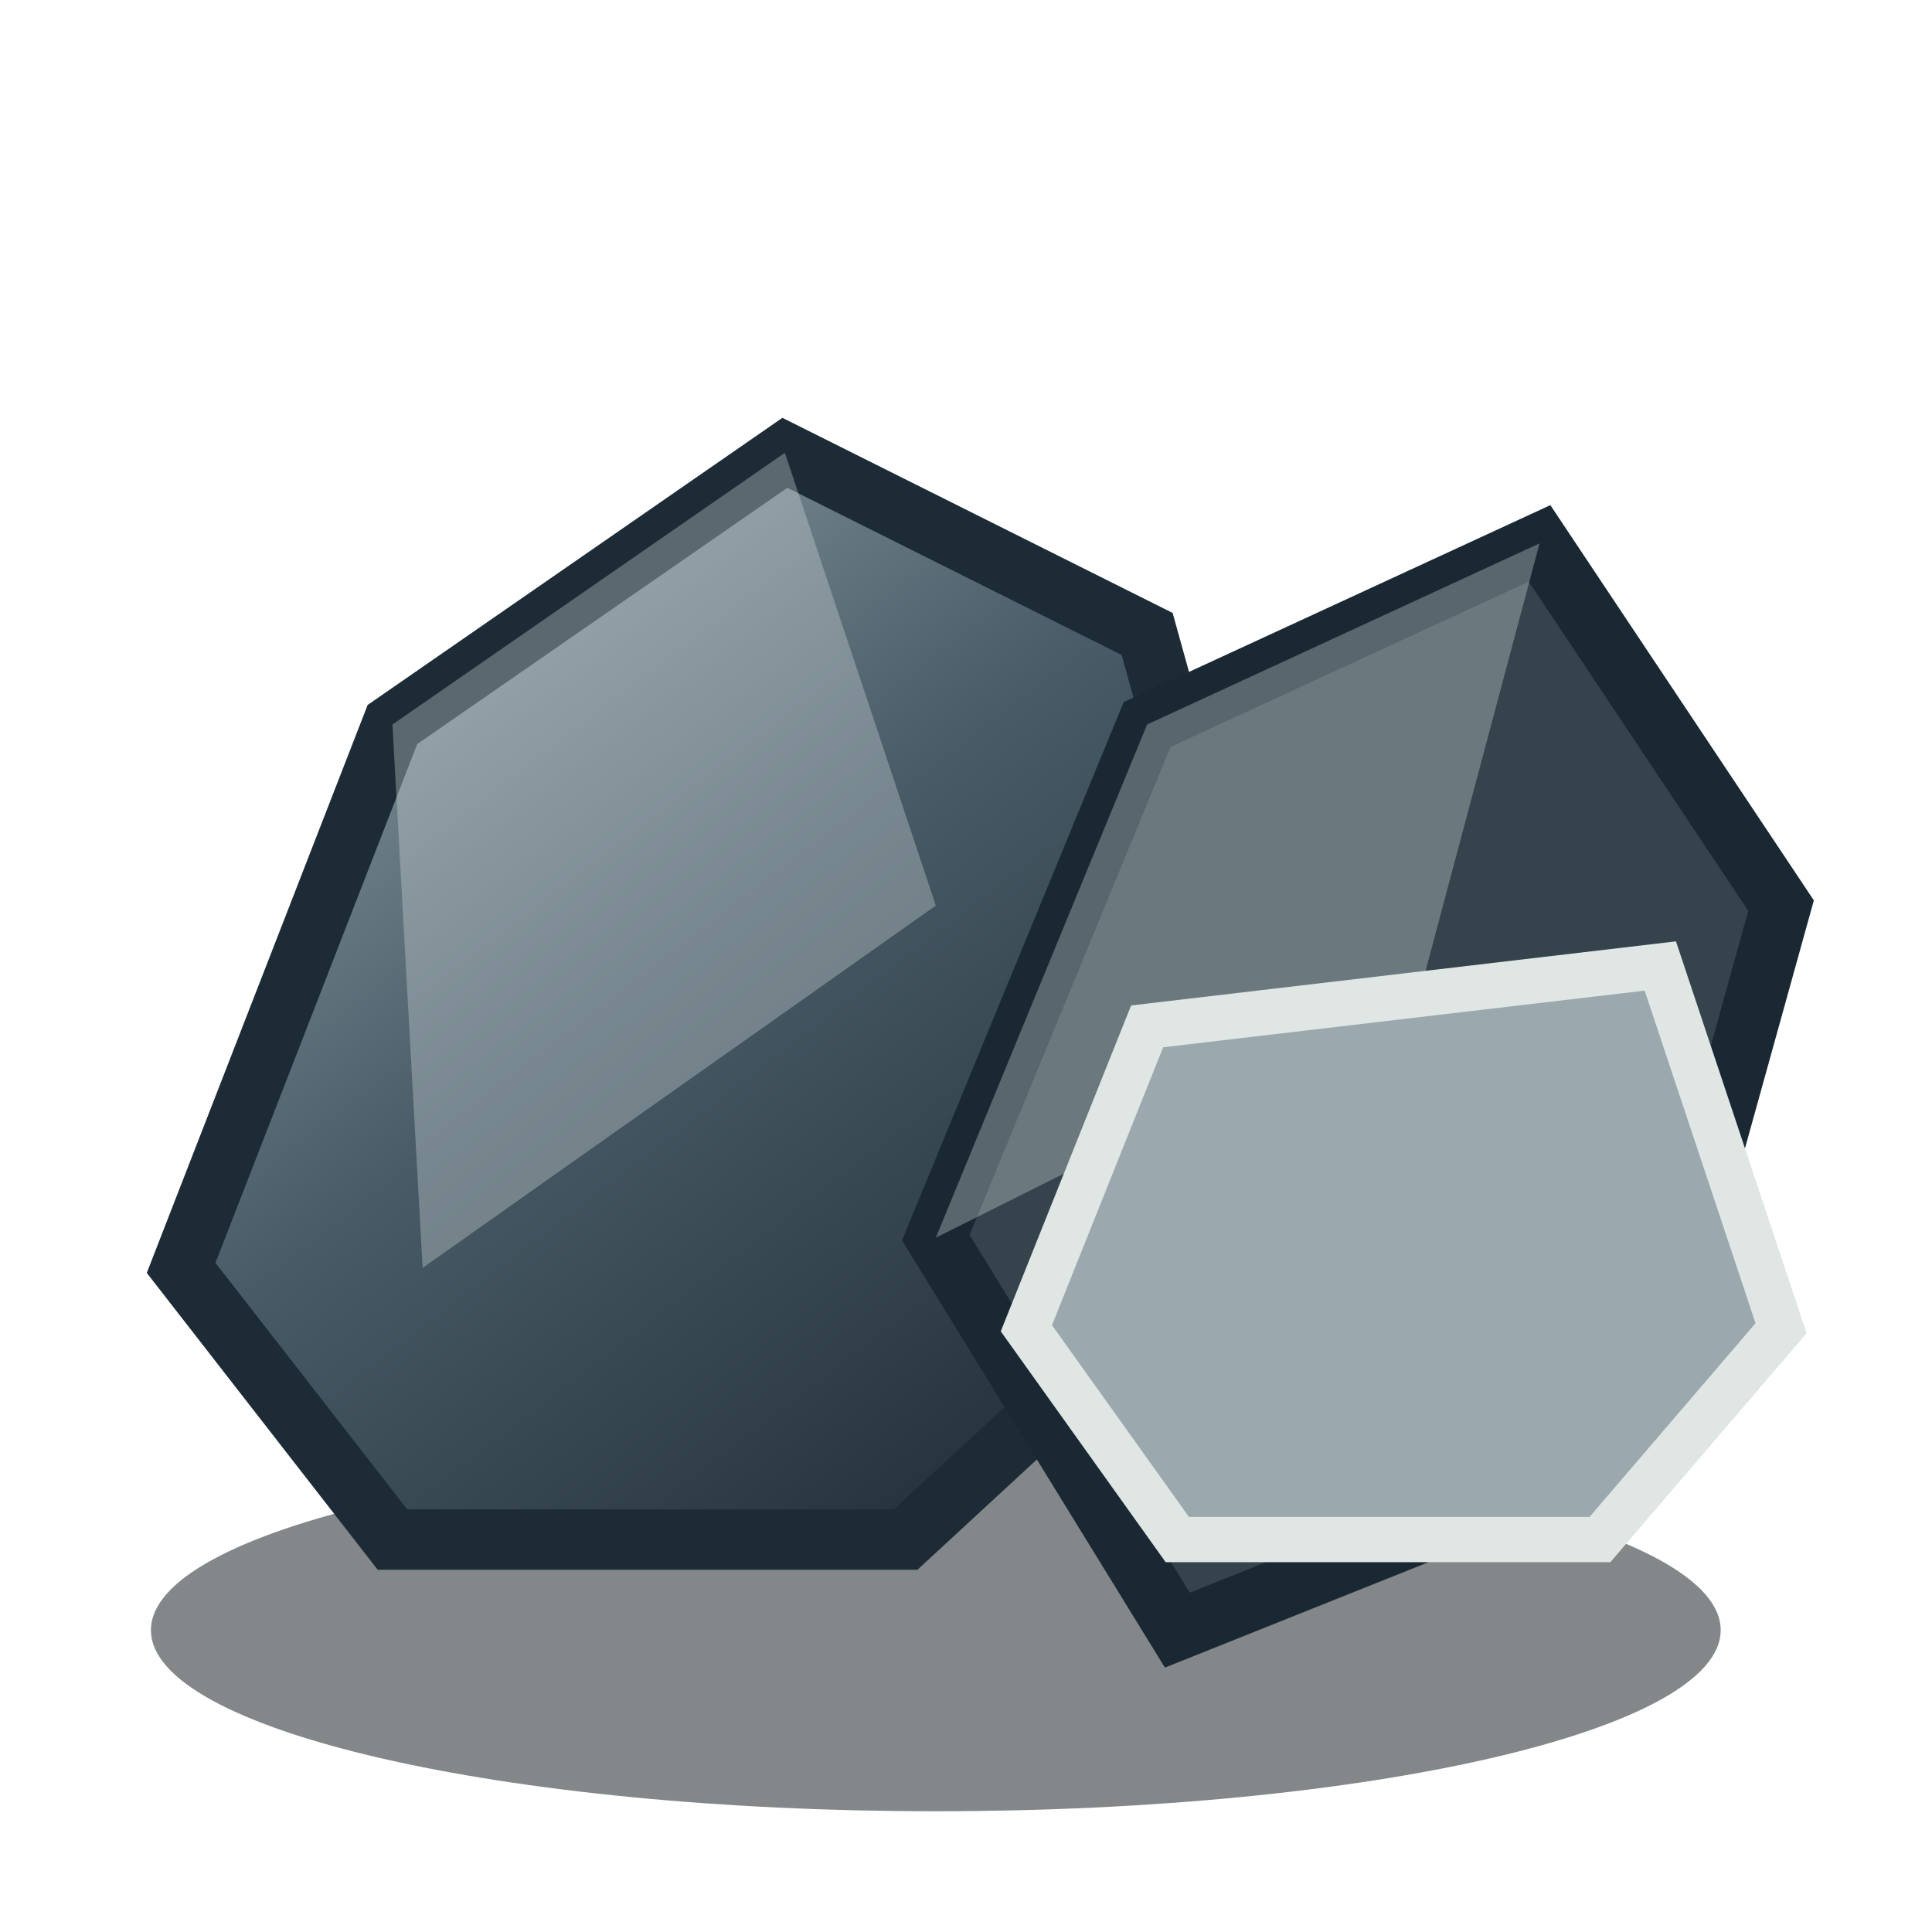
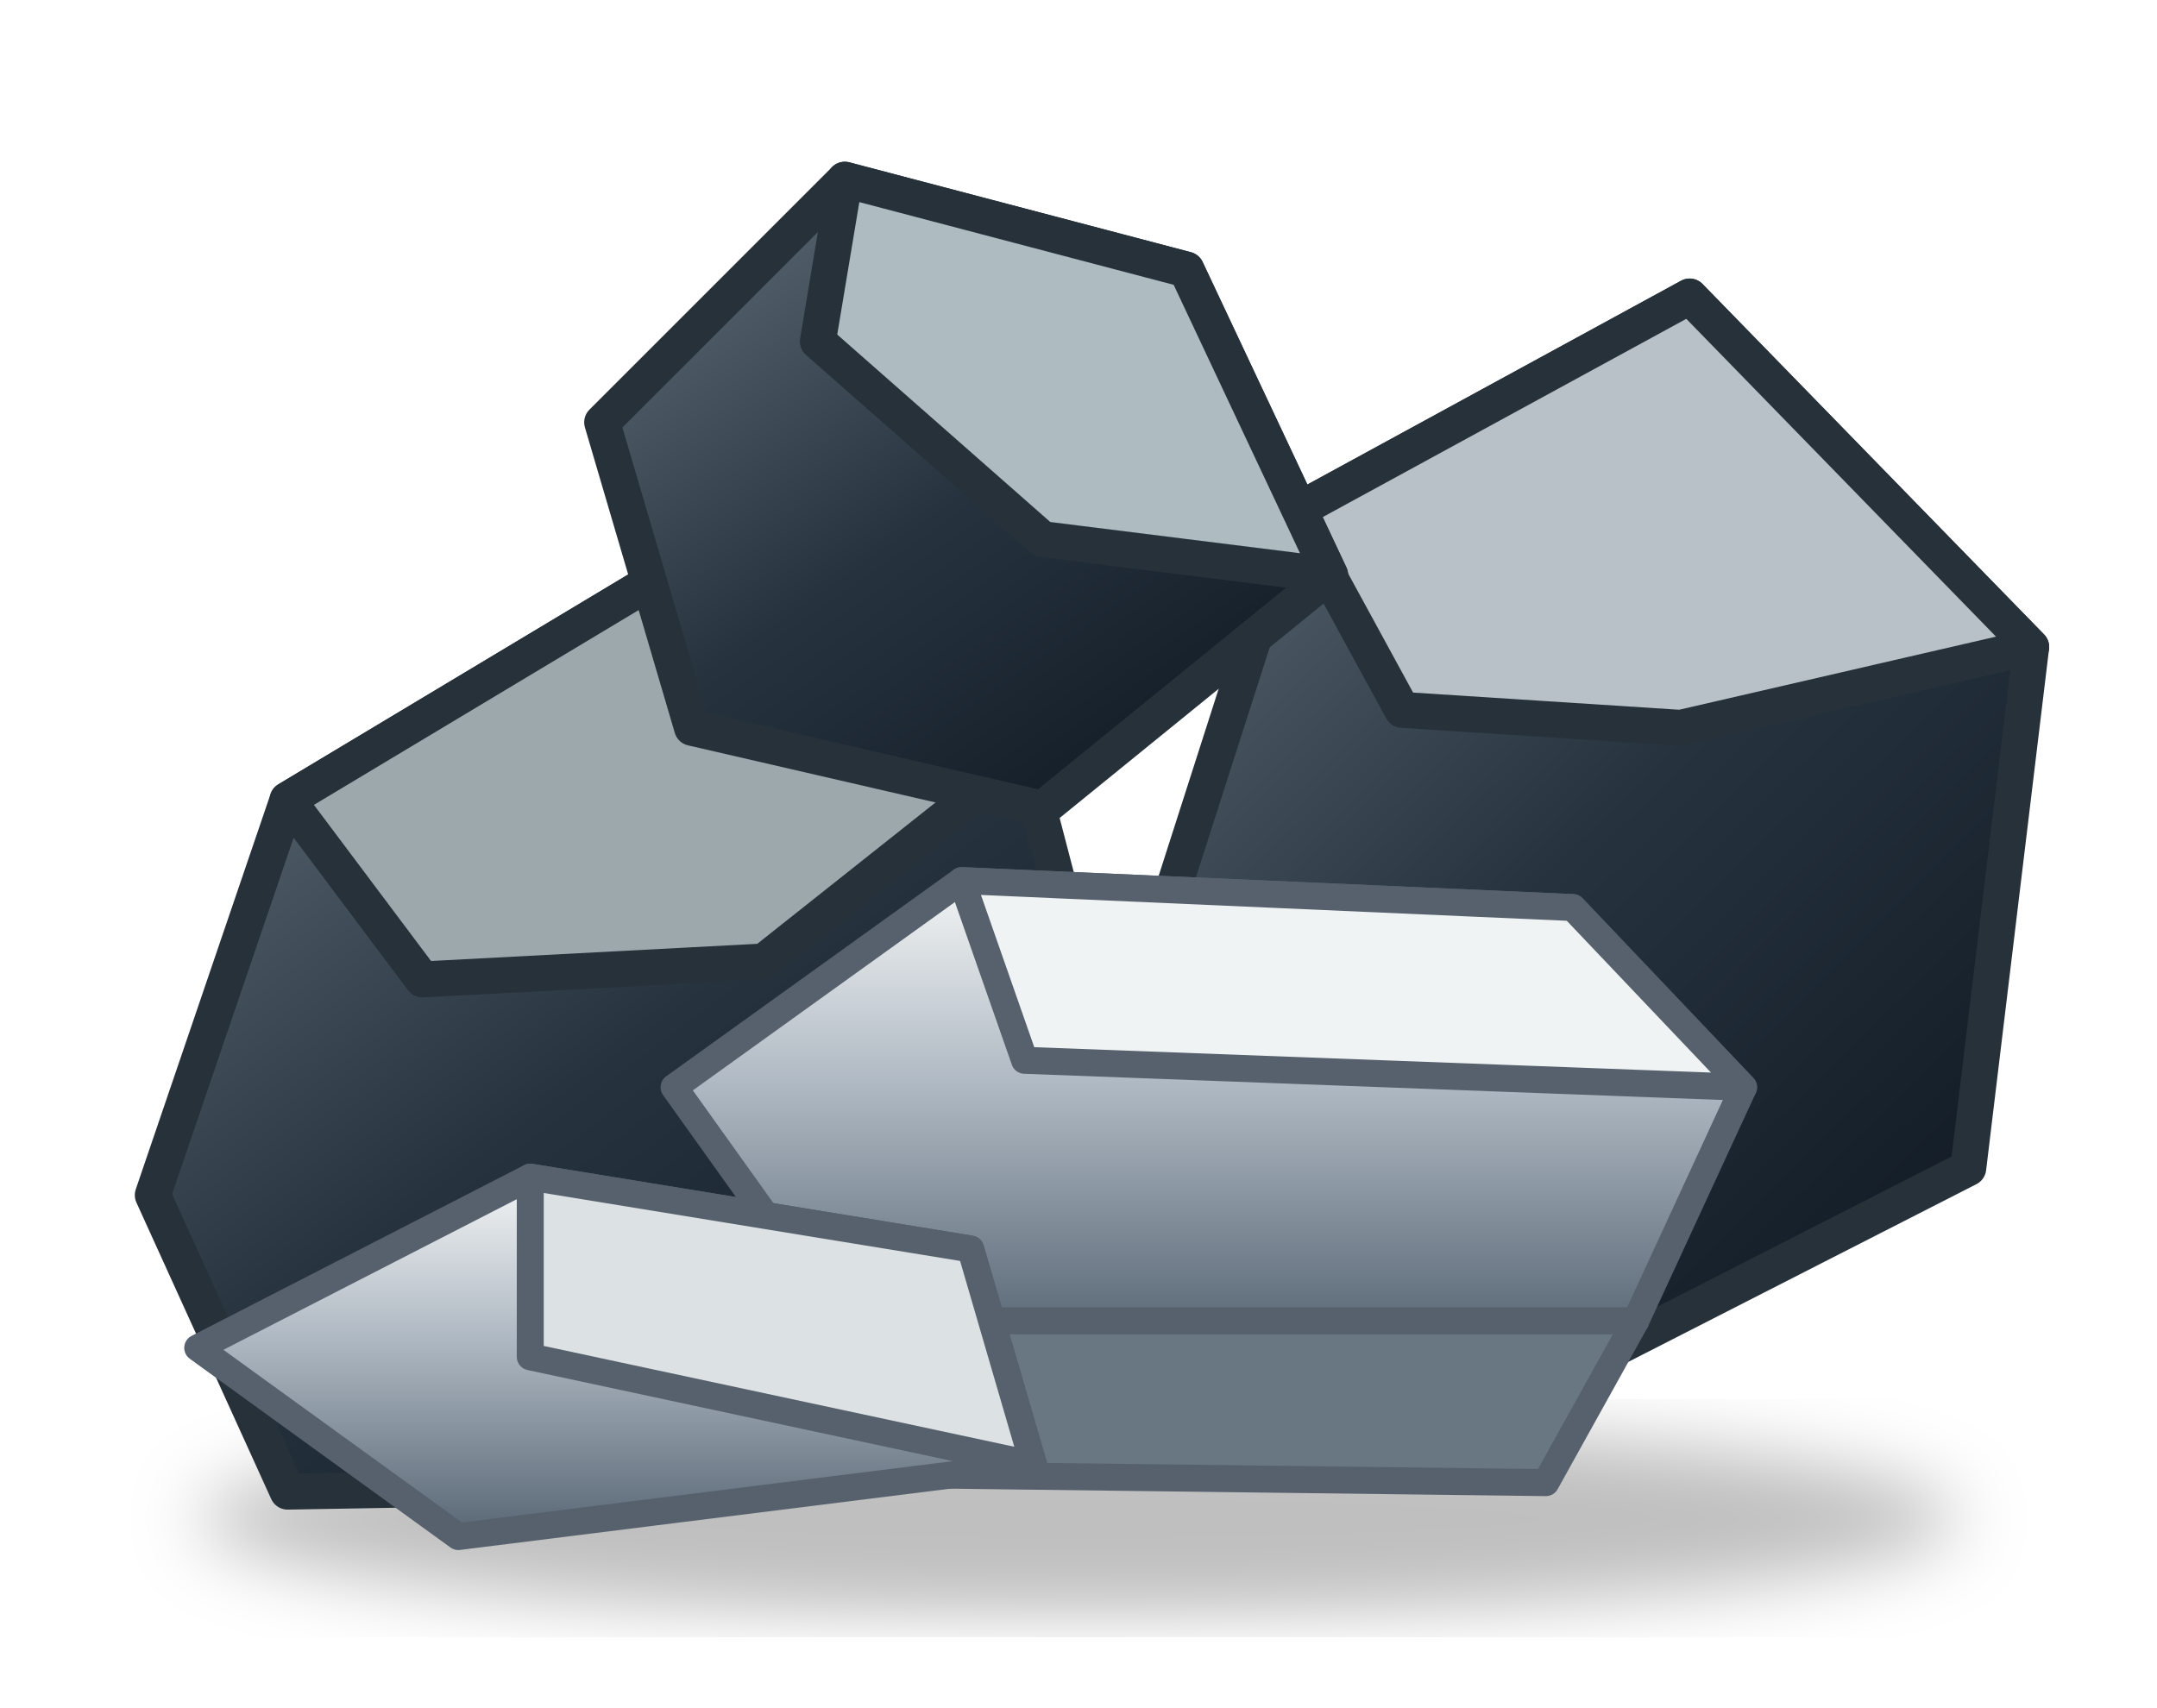
- <svg xmlns="http://www.w3.org/2000/svg" viewBox="0 0 64 64">
+ <svg xmlns="http://www.w3.org/2000/svg" viewBox="0 0 240 190" role="img" aria-label="Demir kaynağı">
  <defs>
-     <linearGradient id="i" x2=".8" y2="1">
-       <stop stop-color="#9baab1" />
-       <stop offset=".5" stop-color="#485b66" />
-       <stop offset="1" stop-color="#202c35" />
+     <linearGradient id="ore" x2=".8" y2="1">
+       <stop stop-color="#64727c" />
+       <stop offset=".55" stop-color="#26333f" />
+       <stop offset="1" stop-color="#111a24" />
    </linearGradient>
+     <linearGradient id="metal" x2="0" y2="1">
+       <stop stop-color="#f3f5f5" />
+       <stop offset=".45" stop-color="#aeb8c2" />
+       <stop offset="1" stop-color="#586674" />
+     </linearGradient>
+     <filter id="s">
+       <feGaussianBlur stdDeviation="4" />
+     </filter>
  </defs>
-   <ellipse cx="31" cy="54" rx="26" ry="6" fill="#071014" opacity=".5" />
-   <path d="m6 42 7-18 13-9 12 6 5 18-13 12H13Z" fill="url(#i)" stroke="#1c2b35" stroke-width="2" />
-   <path d="m31 41 7-17 13-6 8 12-5 18-15 6Z" fill="#34434c" stroke="#192832" stroke-width="2" />
-   <path d="m13 24 13-9 5 15-17 12Zm25 0 13-6-4 15-16 8Z" fill="#d2dadd" opacity=".35" />
-   <path d="m34 44 4-10 17-2 4 12-6 7H39Z" fill="#9ba8ad" stroke="#e0e6e4" stroke-width="1.5" />
+   <ellipse cx="120" cy="169" rx="98" ry="11" fill="#000" opacity=".25" filter="url(#s)" />
+   <g stroke="#26313a" stroke-width="4" stroke-linejoin="round">
+     <path d="m17 133 15-44 40-24 42 19 12 46-36 35-58 1Z" fill="url(#ore)" />
+     <path d="m32 89 40-24 42 19-29 23-38 2Z" fill="#9da8ad" />
+     <path d="m127 110 17-53 44-24 38 39-7 58-47 24-41-15Z" fill="url(#ore)" />
+     <path d="m144 57 44-24 38 39-39 9-31-2Z" fill="#b7c1c7" />
+     <path d="m67 47 27-27 38 10 16 34-32 26-39-9Z" fill="url(#ore)" />
+     <path d="m94 20 38 10 16 34-32-4-25-22Z" fill="#aebbc1" />
+   </g>
+   <g stroke="#56616d" stroke-width="3" stroke-linejoin="round">
+     <path d="m75 121 32-23 68 3 19 20-12 26-87 2Z" fill="url(#metal)" />
+     <path d="m107 98 68 3 19 20-80-3Z" fill="#f0f3f4" />
+     <path d="m95 147 87 0-10 18-80-1Z" fill="#697783" />
+     <path d="m22 150 37-19 49 8 7 24-64 8Z" fill="url(#metal)" />
+     <path d="m59 131 49 8 7 24-56-12Z" fill="#dce1e3" />
+   </g>
</svg>
